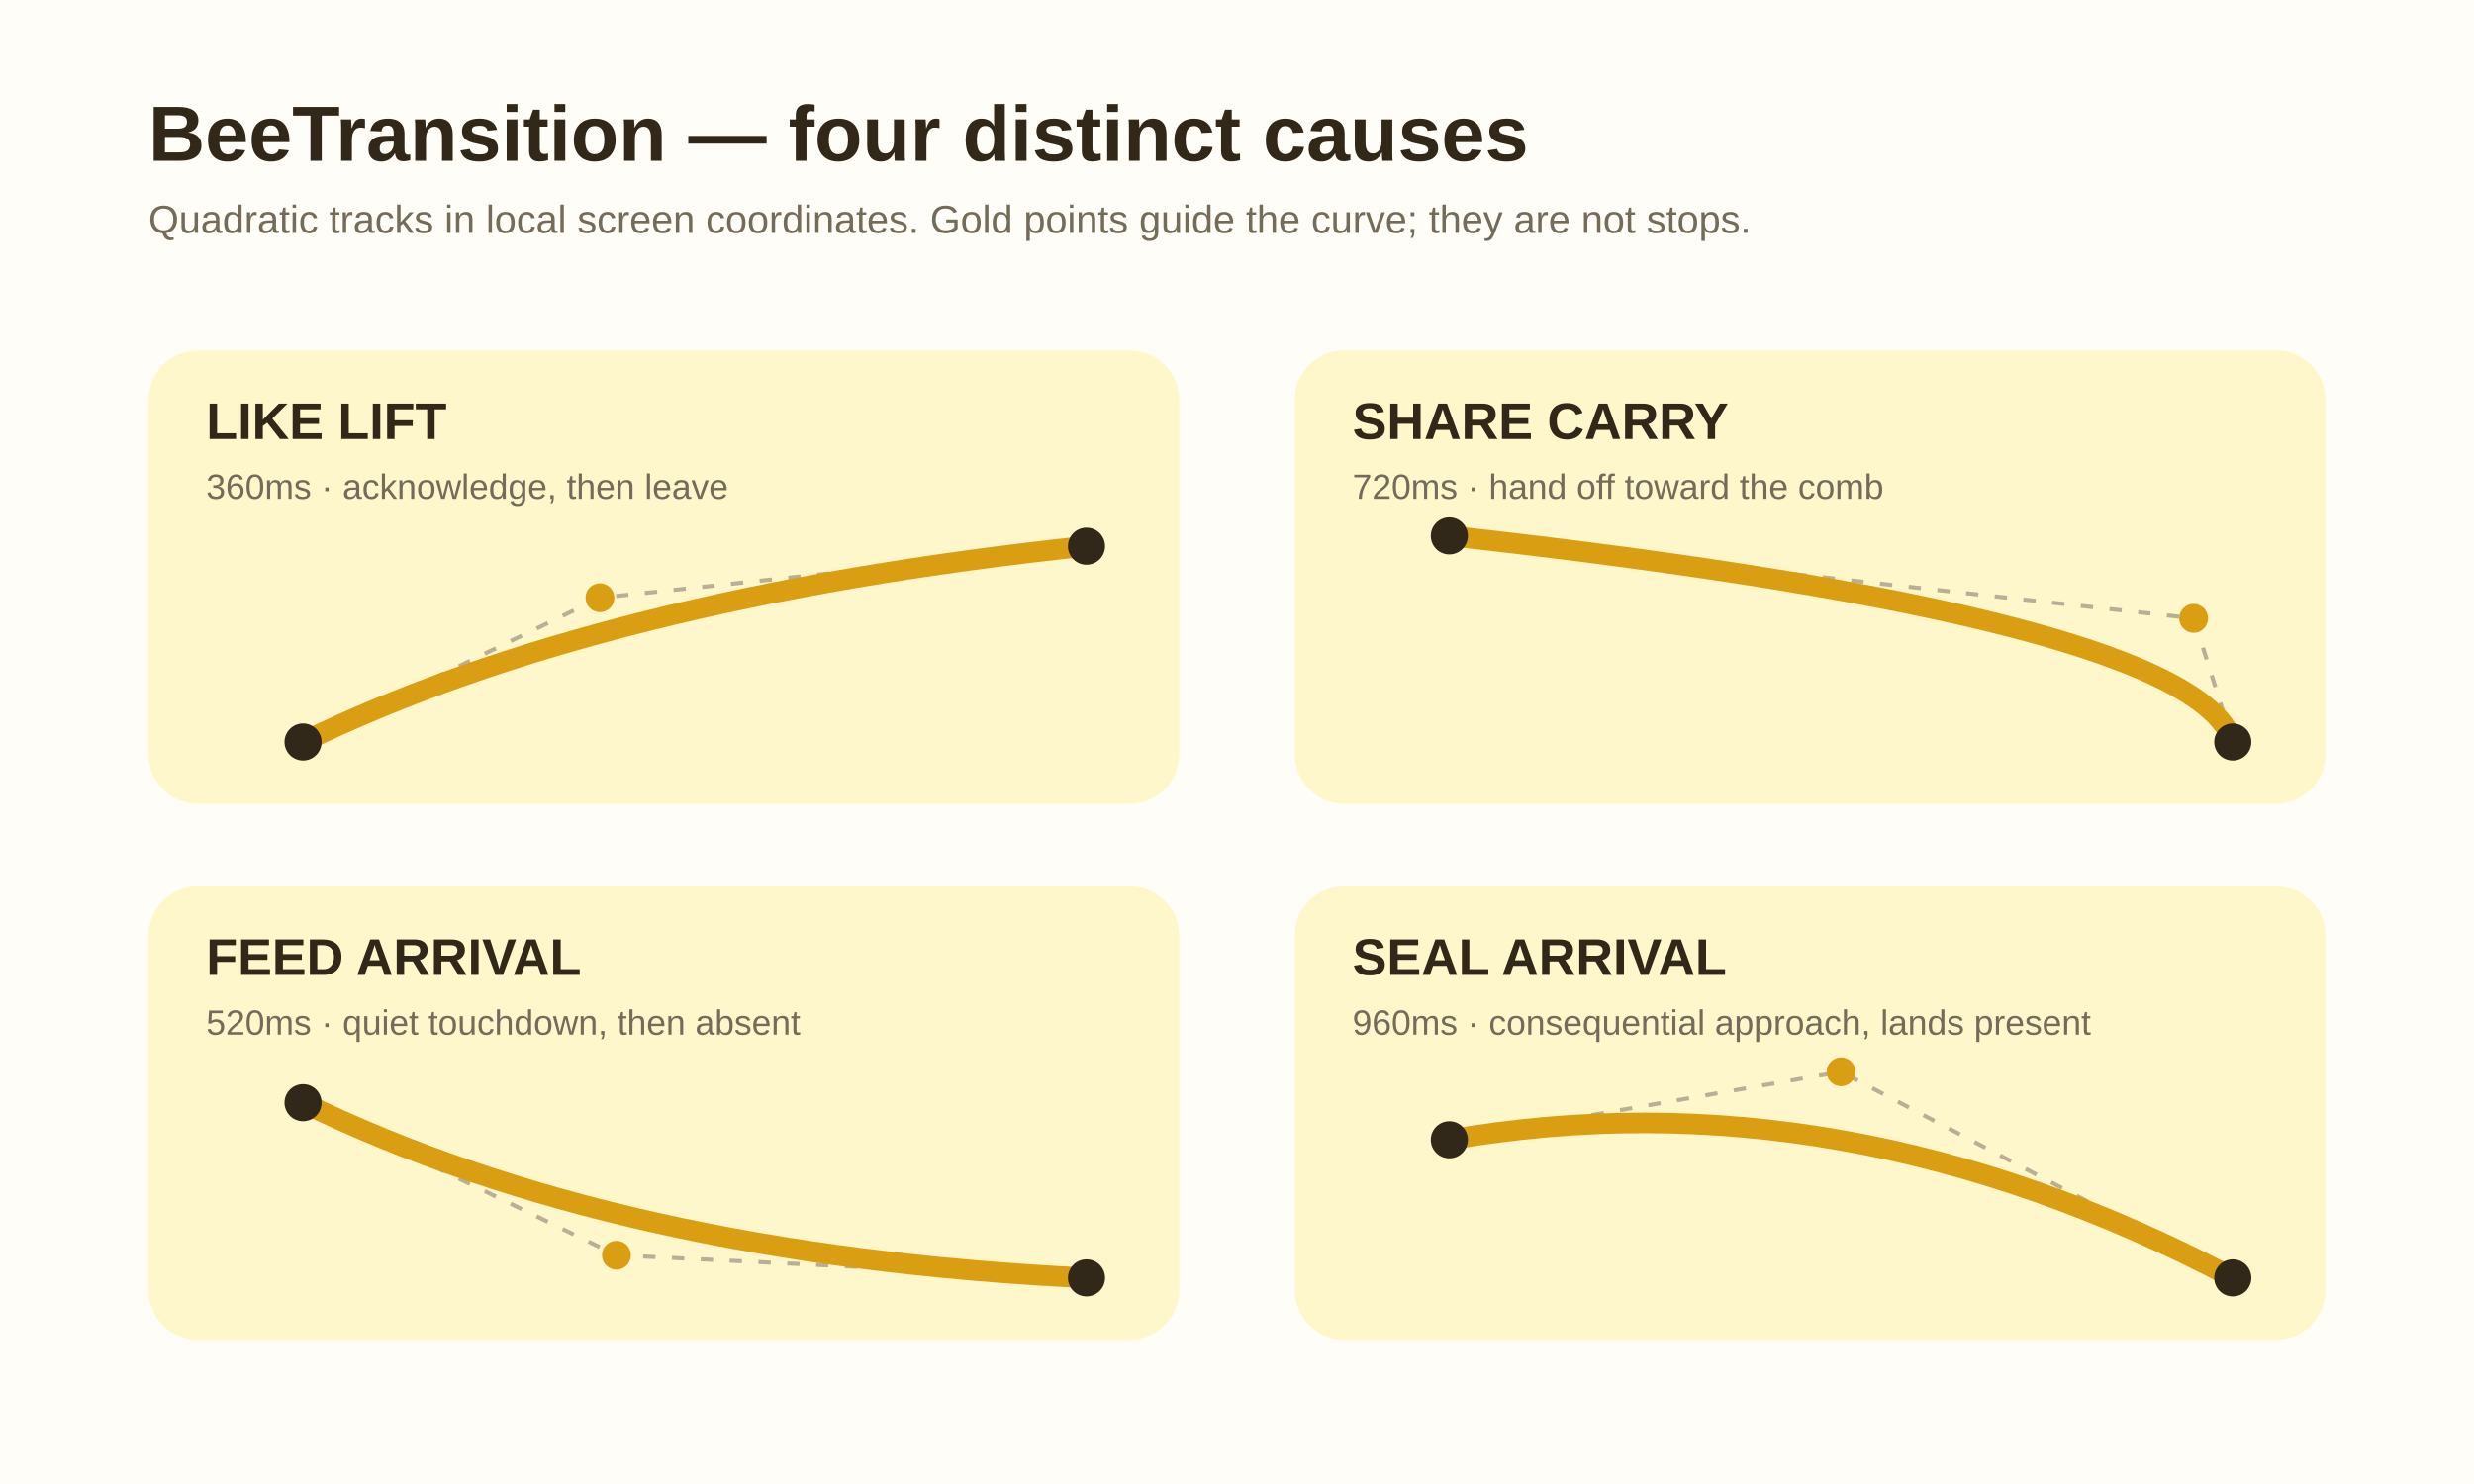
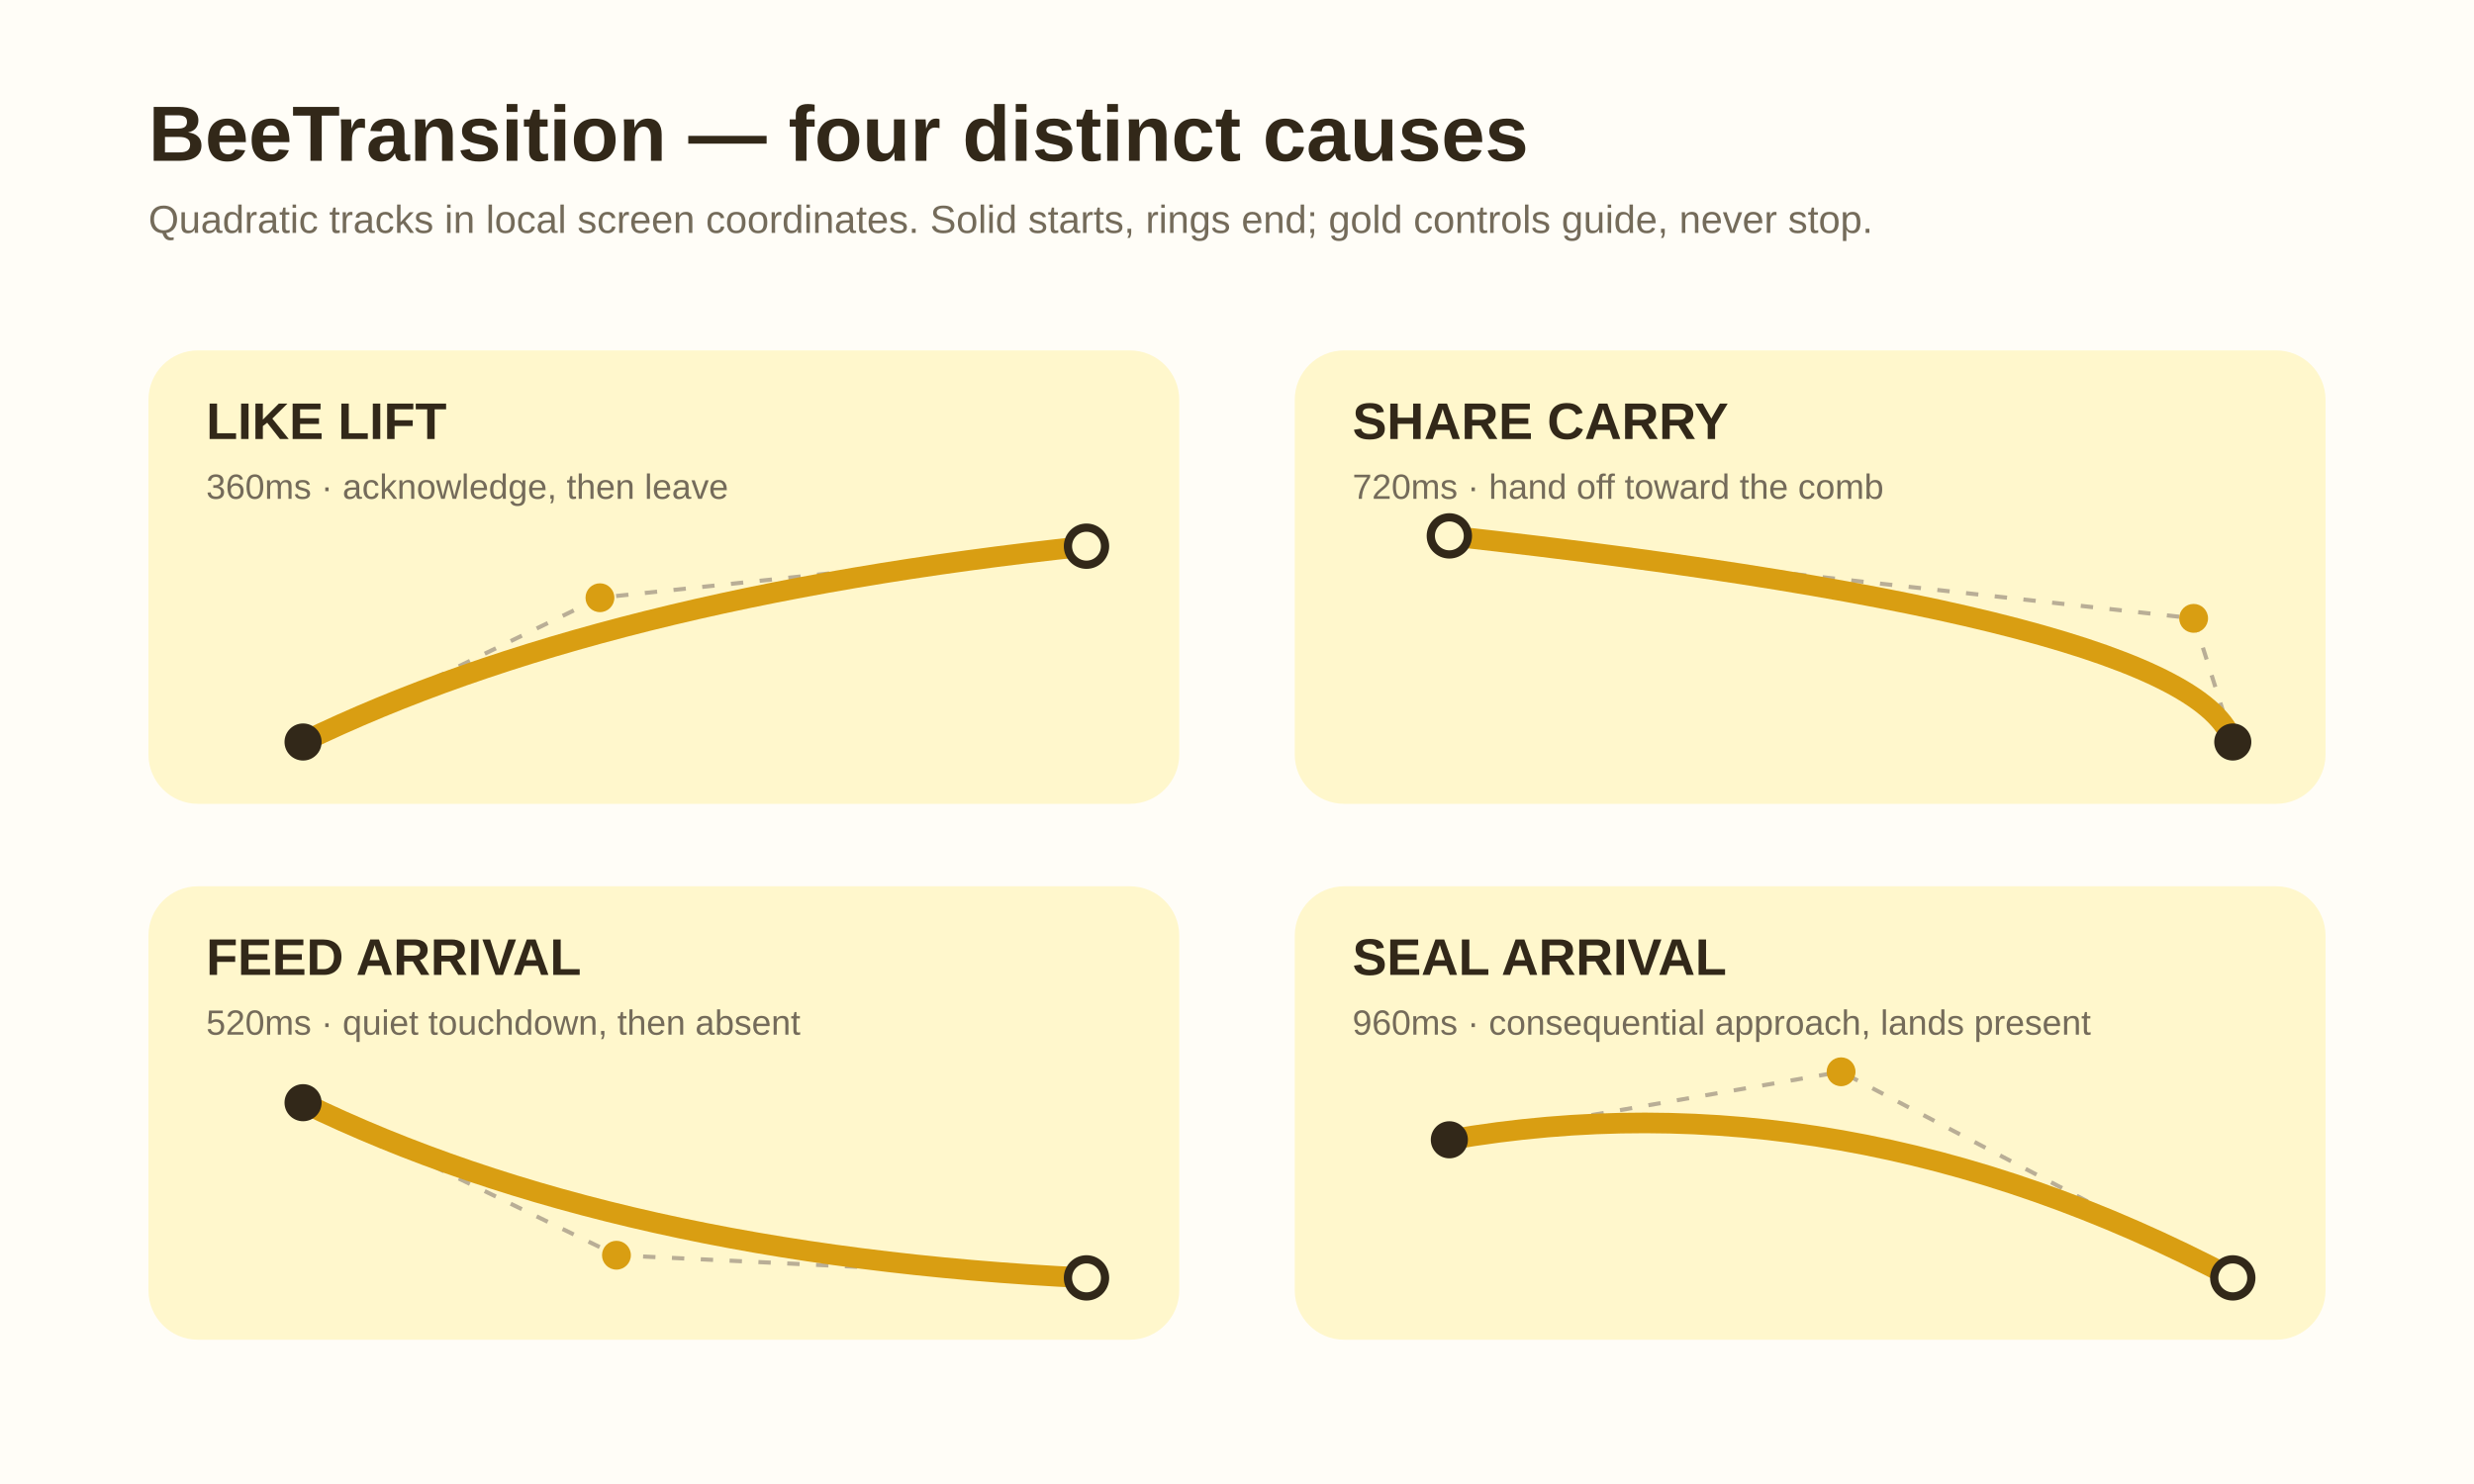
<svg xmlns="http://www.w3.org/2000/svg" width="1200" height="720" viewBox="0 0 1200 720" role="img" aria-label="Four BeeTransition role trajectories">
  <rect width="1200" height="720" fill="#FFFDF7" />
  <text x="72" y="78" fill="#322819" font-family="Arial, sans-serif" font-size="38" font-weight="700">BeeTransition — four distinct causes</text>
-   <text x="72" y="113" fill="#746B5A" font-family="Arial, sans-serif" font-size="19">Quadratic tracks in local screen coordinates. Gold points guide the curve; they are not stops.</text>
+   <text x="72" y="113" fill="#746B5A" font-family="Arial, sans-serif" font-size="19">Quadratic tracks in local screen coordinates. Solid starts, rings end; gold controls guide, never stop.</text>
  <g font-family="Arial, sans-serif">
    <g transform="translate(72 170)">
      <rect width="500" height="220" rx="24" fill="#FFF7CC" />
      <text x="28" y="43" fill="#322819" font-size="25" font-weight="700">LIKE LIFT</text>
      <text x="28" y="72" fill="#746B5A" font-size="17">360ms · acknowledge, then leave</text>
      <path d="M75 190 L219 120 L455 95" fill="none" stroke="#B9AE96" stroke-width="2" stroke-dasharray="6 8" />
      <path d="M75 190 Q219 120 455 95" fill="none" stroke="#D99E12" stroke-width="10" stroke-linecap="round" />
      <circle cx="75" cy="190" r="9" fill="#322819" />
      <circle cx="219" cy="120" r="7" fill="#D99E12" />
-       <circle cx="455" cy="95" r="9" fill="#322819" />
+       <circle cx="455" cy="95" r="9" fill="#FFF7CC" stroke="#322819" stroke-width="4" />
    </g>
    <g transform="translate(628 170)">
      <rect width="500" height="220" rx="24" fill="#FFF7CC" />
      <text x="28" y="43" fill="#322819" font-size="25" font-weight="700">SHARE CARRY</text>
      <text x="28" y="72" fill="#746B5A" font-size="17">720ms · hand off toward the comb</text>
      <path d="M455 190 L436 130 L75 90" fill="none" stroke="#B9AE96" stroke-width="2" stroke-dasharray="6 8" />
      <path d="M455 190 Q436 130 75 90" fill="none" stroke="#D99E12" stroke-width="10" stroke-linecap="round" />
      <circle cx="455" cy="190" r="9" fill="#322819" />
      <circle cx="436" cy="130" r="7" fill="#D99E12" />
-       <circle cx="75" cy="90" r="9" fill="#322819" />
+       <circle cx="75" cy="90" r="9" fill="#FFF7CC" stroke="#322819" stroke-width="4" />
    </g>
    <g transform="translate(72 430)">
      <rect width="500" height="220" rx="24" fill="#FFF7CC" />
      <text x="28" y="43" fill="#322819" font-size="25" font-weight="700">FEED ARRIVAL</text>
      <text x="28" y="72" fill="#746B5A" font-size="17">520ms · quiet touchdown, then absent</text>
      <path d="M75 105 L227 179 L455 190" fill="none" stroke="#B9AE96" stroke-width="2" stroke-dasharray="6 8" />
      <path d="M75 105 Q227 179 455 190" fill="none" stroke="#D99E12" stroke-width="10" stroke-linecap="round" />
      <circle cx="75" cy="105" r="9" fill="#322819" />
      <circle cx="227" cy="179" r="7" fill="#D99E12" />
-       <circle cx="455" cy="190" r="9" fill="#322819" />
+       <circle cx="455" cy="190" r="9" fill="#FFF7CC" stroke="#322819" stroke-width="4" />
    </g>
    <g transform="translate(628 430)">
      <rect width="500" height="220" rx="24" fill="#FFF7CC" />
      <text x="28" y="43" fill="#322819" font-size="25" font-weight="700">SEAL ARRIVAL</text>
      <text x="28" y="72" fill="#746B5A" font-size="17">960ms · consequential approach, lands present</text>
      <path d="M75 123 L265 90 L455 190" fill="none" stroke="#B9AE96" stroke-width="2" stroke-dasharray="6 8" />
      <path d="M75 123 Q265 90 455 190" fill="none" stroke="#D99E12" stroke-width="10" stroke-linecap="round" />
      <circle cx="75" cy="123" r="9" fill="#322819" />
      <circle cx="265" cy="90" r="7" fill="#D99E12" />
-       <circle cx="455" cy="190" r="9" fill="#322819" />
+       <circle cx="455" cy="190" r="9" fill="#FFF7CC" stroke="#322819" stroke-width="4" />
    </g>
  </g>
</svg>
